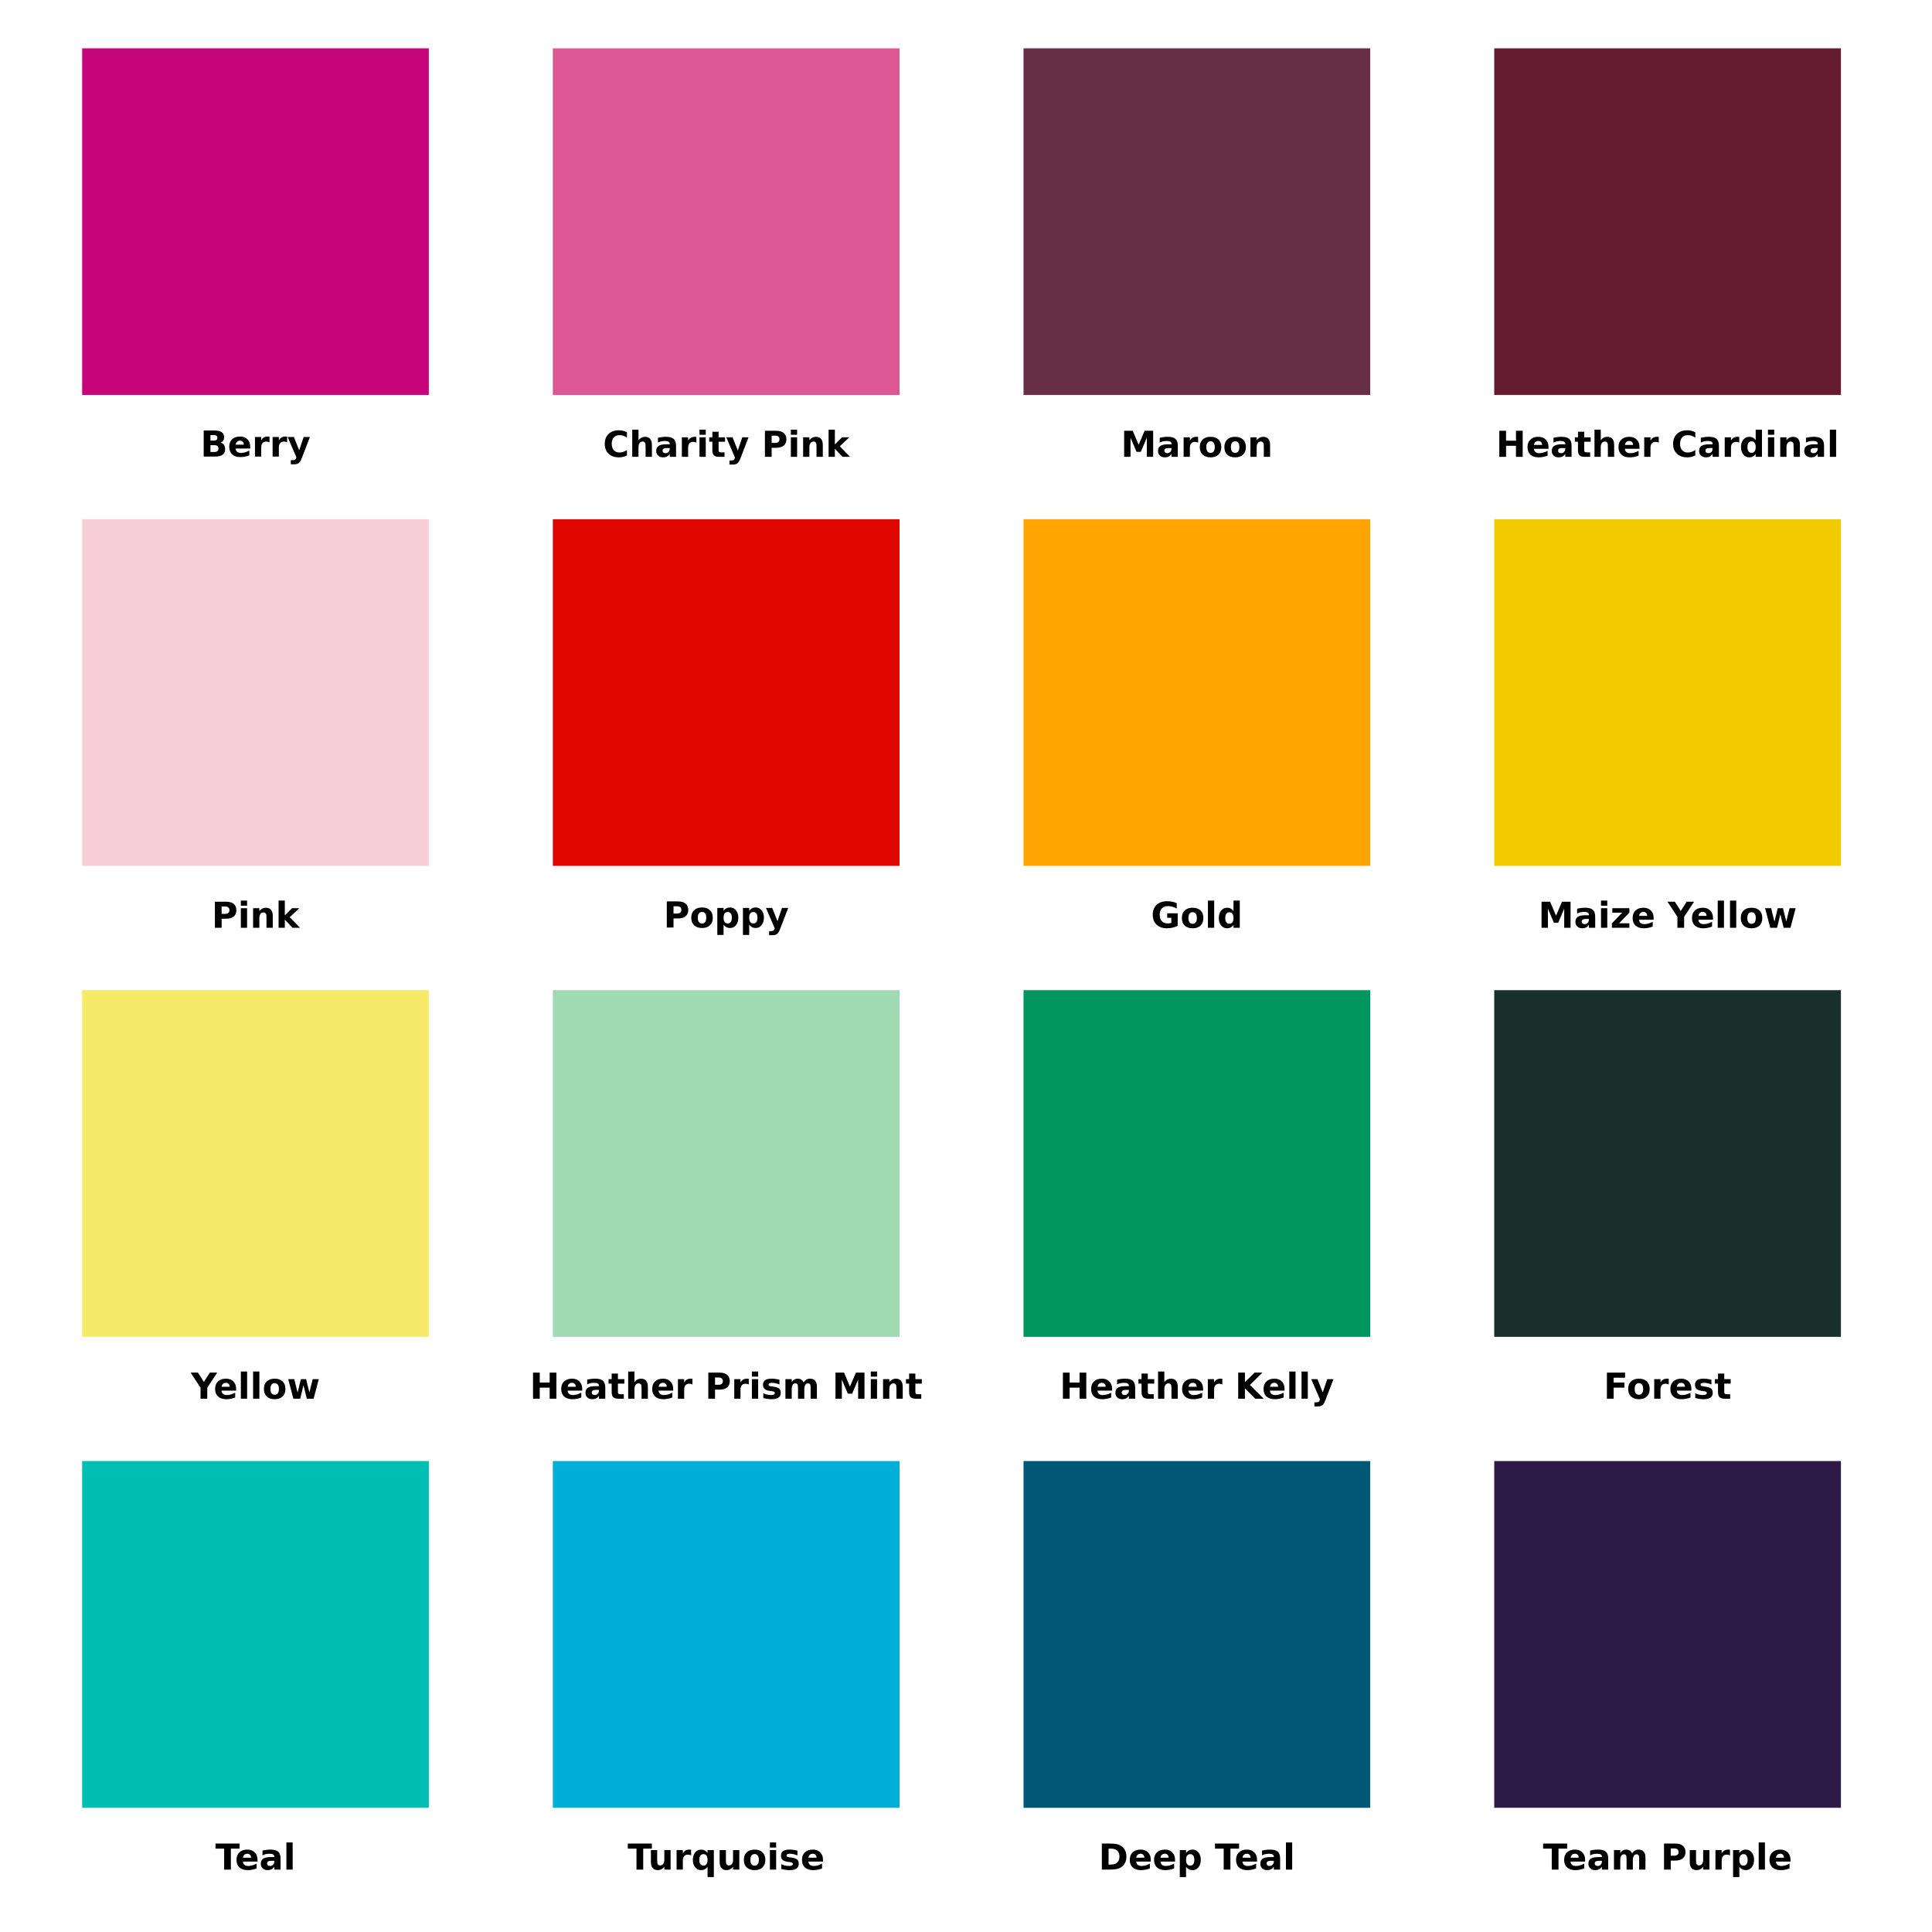
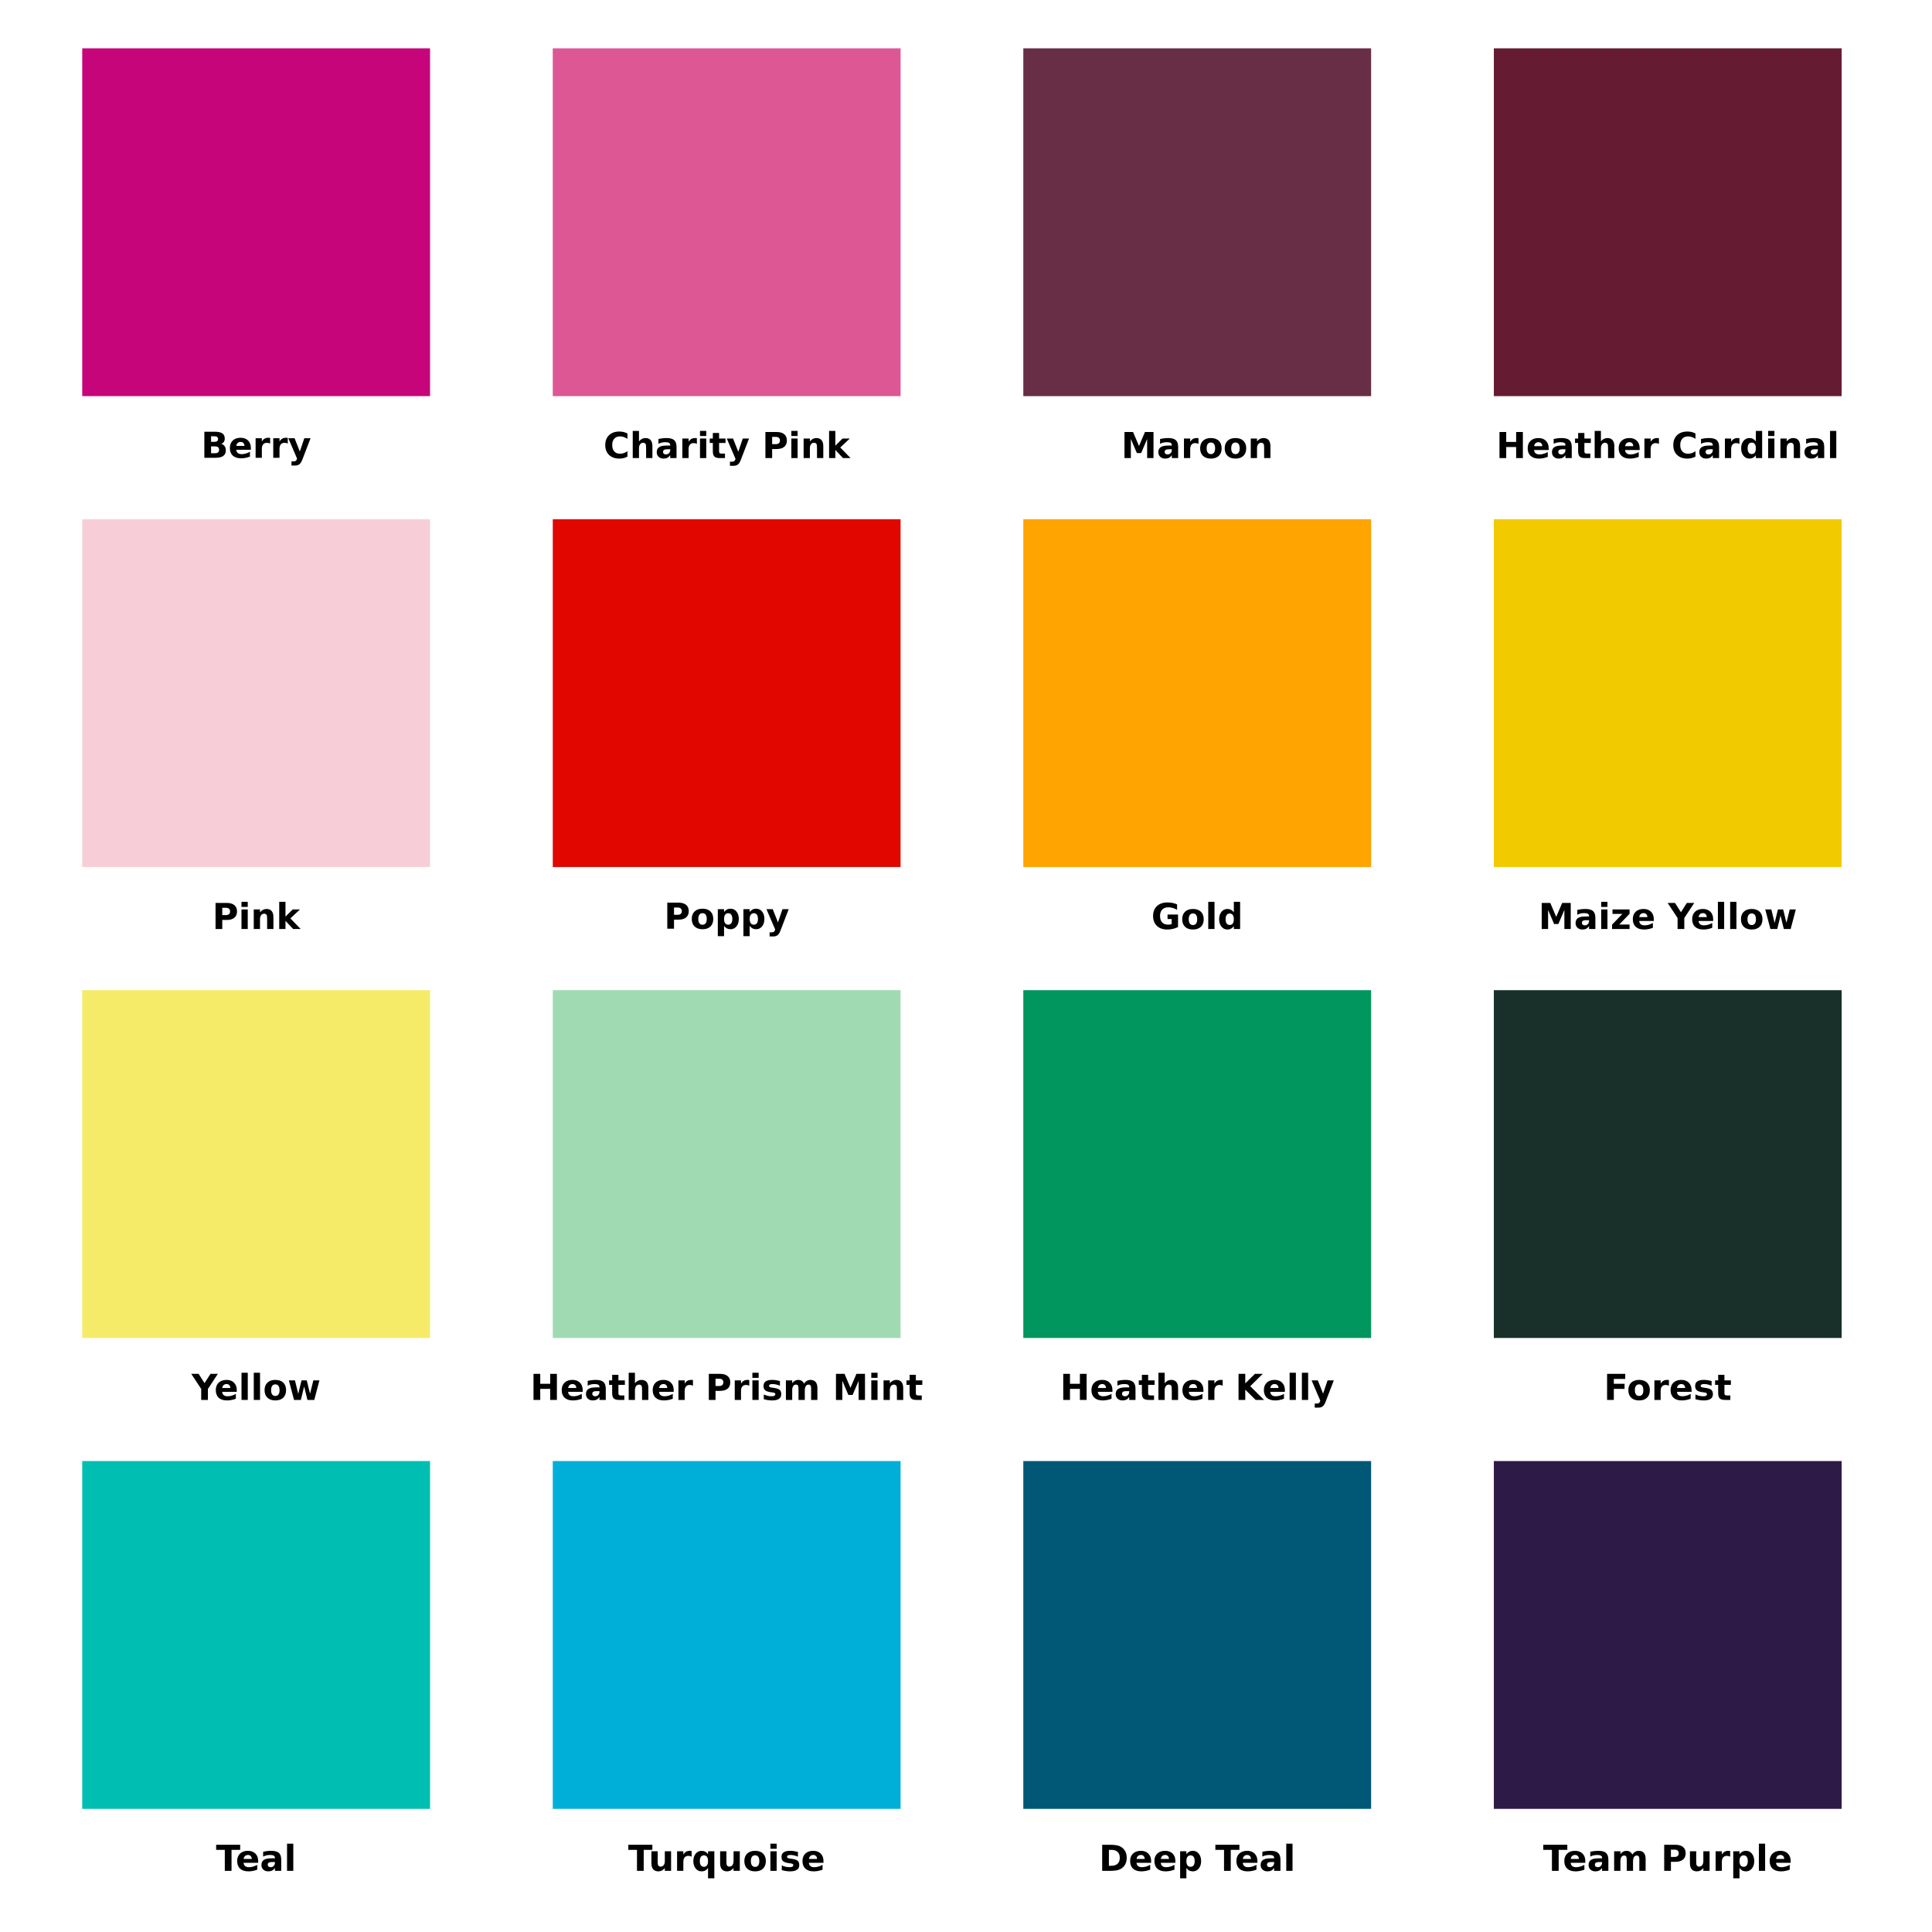
<svg xmlns="http://www.w3.org/2000/svg" xmlns:xlink="http://www.w3.org/1999/xlink" width="432pt" height="432pt" viewBox="0 0 432 432" version="1.1">
  <defs>
    <style type="text/css">*{stroke-linejoin: round; stroke-linecap: butt}</style>
  </defs>
  <g id="figure_1">
    <g id="patch_1">
      <path d="M 0 432  L 432 432  L 432 0  L 0 0  z " style="fill: #ffffff" />
    </g>
    <g id="axes_1">
      <g id="patch_2">
-         <path d="M 18.366 88.322  L 95.888 88.322  L 95.888 10.8  L 18.366 10.8  z " clip-path="url(#pe2de6de586)" style="fill: #c6057b" />
+         <path d="M 18.387 88.572  L 96.159 88.572  L 96.159 10.8  L 18.387 10.8  z " clip-path="url(#p366bef2f1a)" style="fill: #c6057b" />
      </g>
      <g id="text_1">
-         <g transform="translate(44.81239 102.0902) scale(0.08 -0.08)">
+         <g transform="translate(44.95864 102.3652) scale(0.08 -0.08)">
          <defs>
            <path id="DejaVuSans-Bold-42" d="M 2456 2859  Q 2741 2859 2887 2984  Q 3034 3109 3034 3353  Q 3034 3594 2887 3720  Q 2741 3847 2456 3847  L 1791 3847  L 1791 2859  L 2456 2859  z M 2497 819  Q 2859 819 3042 972  Q 3225 1125 3225 1434  Q 3225 1738 3044 1889  Q 2863 2041 2497 2041  L 1791 2041  L 1791 819  L 2497 819  z M 3616 2497  Q 4003 2384 4215 2081  Q 4428 1778 4428 1338  Q 4428 663 3972 331  Q 3516 0 2584 0  L 588 0  L 588 4666  L 2394 4666  Q 3366 4666 3802 4372  Q 4238 4078 4238 3431  Q 4238 3091 4078 2852  Q 3919 2613 3616 2497  z " transform="scale(0.015625)" />
            <path id="DejaVuSans-Bold-65" d="M 4031 1759  L 4031 1441  L 1416 1441  Q 1456 1047 1700 850  Q 1944 653 2381 653  Q 2734 653 3104 758  Q 3475 863 3866 1075  L 3866 213  Q 3469 63 3072 -14  Q 2675 -91 2278 -91  Q 1328 -91 801 392  Q 275 875 275 1747  Q 275 2603 792 3093  Q 1309 3584 2216 3584  Q 3041 3584 3536 3087  Q 4031 2591 4031 1759  z M 2881 2131  Q 2881 2450 2695 2645  Q 2509 2841 2209 2841  Q 1884 2841 1681 2658  Q 1478 2475 1428 2131  L 2881 2131  z " transform="scale(0.015625)" />
            <path id="DejaVuSans-Bold-72" d="M 3138 2547  Q 2991 2616 2845 2648  Q 2700 2681 2553 2681  Q 2122 2681 1889 2404  Q 1656 2128 1656 1613  L 1656 0  L 538 0  L 538 3500  L 1656 3500  L 1656 2925  Q 1872 3269 2151 3426  Q 2431 3584 2822 3584  Q 2878 3584 2943 3579  Q 3009 3575 3134 3559  L 3138 2547  z " transform="scale(0.015625)" />
            <path id="DejaVuSans-Bold-79" d="M 78 3500  L 1197 3500  L 2138 1125  L 2938 3500  L 4056 3500  L 2584 -331  Q 2363 -916 2067 -1148  Q 1772 -1381 1288 -1381  L 641 -1381  L 641 -647  L 991 -647  Q 1275 -647 1404 -556  Q 1534 -466 1606 -231  L 1638 -134  L 78 3500  z " transform="scale(0.015625)" />
          </defs>
          <use xlink:href="#DejaVuSans-Bold-42" />
          <use xlink:href="#DejaVuSans-Bold-65" transform="translate(76.2207 0)" />
          <use xlink:href="#DejaVuSans-Bold-72" transform="translate(144.043 0)" />
          <use xlink:href="#DejaVuSans-Bold-72" transform="translate(193.3594 0)" />
          <use xlink:href="#DejaVuSans-Bold-79" transform="translate(242.6758 0)" />
        </g>
      </g>
    </g>
    <g id="axes_2">
      <g id="patch_3">
-         <path d="M 123.615 88.322  L 201.137 88.322  L 201.137 10.8  L 123.615 10.8  z " clip-path="url(#p06c0037a91)" style="fill: #de5795" />
+         <path d="M 123.601 88.572  L 201.372 88.572  L 201.372 10.8  L 123.601 10.8  z " clip-path="url(#p4dbf8588ff)" style="fill: #de5795" />
      </g>
      <g id="text_2">
-         <g transform="translate(134.8271 102.1527) scale(0.08 -0.08)">
+         <g transform="translate(134.9377 102.4277) scale(0.08 -0.08)">
          <defs>
            <path id="DejaVuSans-Bold-43" d="M 4288 256  Q 3956 84 3597 -3  Q 3238 -91 2847 -91  Q 1681 -91 1000 561  Q 319 1213 319 2328  Q 319 3447 1000 4098  Q 1681 4750 2847 4750  Q 3238 4750 3597 4662  Q 3956 4575 4288 4403  L 4288 3438  Q 3953 3666 3628 3772  Q 3303 3878 2944 3878  Q 2300 3878 1931 3465  Q 1563 3053 1563 2328  Q 1563 1606 1931 1193  Q 2300 781 2944 781  Q 3303 781 3628 887  Q 3953 994 4288 1222  L 4288 256  z " transform="scale(0.015625)" />
            <path id="DejaVuSans-Bold-68" d="M 4056 2131  L 4056 0  L 2931 0  L 2931 347  L 2931 1625  Q 2931 2084 2911 2256  Q 2891 2428 2841 2509  Q 2775 2619 2662 2680  Q 2550 2741 2406 2741  Q 2056 2741 1856 2470  Q 1656 2200 1656 1722  L 1656 0  L 538 0  L 538 4863  L 1656 4863  L 1656 2988  Q 1909 3294 2193 3439  Q 2478 3584 2822 3584  Q 3428 3584 3742 3212  Q 4056 2841 4056 2131  z " transform="scale(0.015625)" />
            <path id="DejaVuSans-Bold-61" d="M 2106 1575  Q 1756 1575 1579 1456  Q 1403 1338 1403 1106  Q 1403 894 1545 773  Q 1688 653 1941 653  Q 2256 653 2472 879  Q 2688 1106 2688 1447  L 2688 1575  L 2106 1575  z M 3816 1997  L 3816 0  L 2688 0  L 2688 519  Q 2463 200 2181 54  Q 1900 -91 1497 -91  Q 953 -91 614 226  Q 275 544 275 1050  Q 275 1666 698 1953  Q 1122 2241 2028 2241  L 2688 2241  L 2688 2328  Q 2688 2594 2478 2717  Q 2269 2841 1825 2841  Q 1466 2841 1156 2769  Q 847 2697 581 2553  L 581 3406  Q 941 3494 1303 3539  Q 1666 3584 2028 3584  Q 2975 3584 3395 3211  Q 3816 2838 3816 1997  z " transform="scale(0.015625)" />
            <path id="DejaVuSans-Bold-69" d="M 538 3500  L 1656 3500  L 1656 0  L 538 0  L 538 3500  z M 538 4863  L 1656 4863  L 1656 3950  L 538 3950  L 538 4863  z " transform="scale(0.015625)" />
            <path id="DejaVuSans-Bold-74" d="M 1759 4494  L 1759 3500  L 2913 3500  L 2913 2700  L 1759 2700  L 1759 1216  Q 1759 972 1856 886  Q 1953 800 2241 800  L 2816 800  L 2816 0  L 1856 0  Q 1194 0 917 276  Q 641 553 641 1216  L 641 2700  L 84 2700  L 84 3500  L 641 3500  L 641 4494  L 1759 4494  z " transform="scale(0.015625)" />
            <path id="DejaVuSans-Bold-20" transform="scale(0.015625)" />
            <path id="DejaVuSans-Bold-50" d="M 588 4666  L 2584 4666  Q 3475 4666 3951 4270  Q 4428 3875 4428 3144  Q 4428 2409 3951 2014  Q 3475 1619 2584 1619  L 1791 1619  L 1791 0  L 588 0  L 588 4666  z M 1791 3794  L 1791 2491  L 2456 2491  Q 2806 2491 2997 2661  Q 3188 2831 3188 3144  Q 3188 3456 2997 3625  Q 2806 3794 2456 3794  L 1791 3794  z " transform="scale(0.015625)" />
            <path id="DejaVuSans-Bold-6e" d="M 4056 2131  L 4056 0  L 2931 0  L 2931 347  L 2931 1631  Q 2931 2084 2911 2256  Q 2891 2428 2841 2509  Q 2775 2619 2662 2680  Q 2550 2741 2406 2741  Q 2056 2741 1856 2470  Q 1656 2200 1656 1722  L 1656 0  L 538 0  L 538 3500  L 1656 3500  L 1656 2988  Q 1909 3294 2193 3439  Q 2478 3584 2822 3584  Q 3428 3584 3742 3212  Q 4056 2841 4056 2131  z " transform="scale(0.015625)" />
            <path id="DejaVuSans-Bold-6b" d="M 538 4863  L 1656 4863  L 1656 2216  L 2944 3500  L 4244 3500  L 2534 1894  L 4378 0  L 3022 0  L 1656 1459  L 1656 0  L 538 0  L 538 4863  z " transform="scale(0.015625)" />
          </defs>
          <use xlink:href="#DejaVuSans-Bold-43" />
          <use xlink:href="#DejaVuSans-Bold-68" transform="translate(73.38867 0)" />
          <use xlink:href="#DejaVuSans-Bold-61" transform="translate(144.5801 0)" />
          <use xlink:href="#DejaVuSans-Bold-72" transform="translate(212.0605 0)" />
          <use xlink:href="#DejaVuSans-Bold-69" transform="translate(261.377 0)" />
          <use xlink:href="#DejaVuSans-Bold-74" transform="translate(295.6543 0)" />
          <use xlink:href="#DejaVuSans-Bold-79" transform="translate(343.457 0)" />
          <use xlink:href="#DejaVuSans-Bold-20" transform="translate(408.6426 0)" />
          <use xlink:href="#DejaVuSans-Bold-50" transform="translate(443.457 0)" />
          <use xlink:href="#DejaVuSans-Bold-69" transform="translate(516.748 0)" />
          <use xlink:href="#DejaVuSans-Bold-6e" transform="translate(551.0254 0)" />
          <use xlink:href="#DejaVuSans-Bold-6b" transform="translate(622.2168 0)" />
        </g>
      </g>
    </g>
    <g id="axes_3">
      <g id="patch_4">
-         <path d="M 228.864 88.322  L 306.386 88.322  L 306.386 10.8  L 228.864 10.8  z " clip-path="url(#pf7a9fd110e)" style="fill: #672e45" />
+         <path d="M 228.814 88.572  L 306.586 88.572  L 306.586 10.8  L 228.814 10.8  z " clip-path="url(#p198c957f23)" style="fill: #672e45" />
      </g>
      <g id="text_3">
-         <g transform="translate(250.6286 102.1527) scale(0.08 -0.08)">
+         <g transform="translate(250.7036 102.4277) scale(0.08 -0.08)">
          <defs>
            <path id="DejaVuSans-Bold-4d" d="M 588 4666  L 2119 4666  L 3181 2169  L 4250 4666  L 5778 4666  L 5778 0  L 4641 0  L 4641 3413  L 3566 897  L 2803 897  L 1728 3413  L 1728 0  L 588 0  L 588 4666  z " transform="scale(0.015625)" />
            <path id="DejaVuSans-Bold-6f" d="M 2203 2784  Q 1831 2784 1636 2517  Q 1441 2250 1441 1747  Q 1441 1244 1636 976  Q 1831 709 2203 709  Q 2569 709 2762 976  Q 2956 1244 2956 1747  Q 2956 2250 2762 2517  Q 2569 2784 2203 2784  z M 2203 3584  Q 3106 3584 3614 3096  Q 4122 2609 4122 1747  Q 4122 884 3614 396  Q 3106 -91 2203 -91  Q 1297 -91 786 396  Q 275 884 275 1747  Q 275 2609 786 3096  Q 1297 3584 2203 3584  z " transform="scale(0.015625)" />
          </defs>
          <use xlink:href="#DejaVuSans-Bold-4d" />
          <use xlink:href="#DejaVuSans-Bold-61" transform="translate(99.51172 0)" />
          <use xlink:href="#DejaVuSans-Bold-72" transform="translate(166.9922 0)" />
          <use xlink:href="#DejaVuSans-Bold-6f" transform="translate(216.3086 0)" />
          <use xlink:href="#DejaVuSans-Bold-6f" transform="translate(285.0098 0)" />
          <use xlink:href="#DejaVuSans-Bold-6e" transform="translate(353.7109 0)" />
        </g>
      </g>
    </g>
    <g id="axes_4">
      <g id="patch_5">
-         <path d="M 334.113 88.322  L 411.635 88.322  L 411.635 10.8  L 334.113 10.8  z " clip-path="url(#p04d97c75dc)" style="fill: #651c32" />
+         <path d="M 334.027 88.572  L 411.799 88.572  L 411.799 10.8  L 334.027 10.8  z " clip-path="url(#pa5aff9ce07)" style="fill: #651c32" />
      </g>
      <g id="text_4">
-         <g transform="translate(334.5164 102.1527) scale(0.08 -0.08)">
+         <g transform="translate(334.5558 102.4277) scale(0.08 -0.08)">
          <defs>
            <path id="DejaVuSans-Bold-48" d="M 588 4666  L 1791 4666  L 1791 2888  L 3566 2888  L 3566 4666  L 4769 4666  L 4769 0  L 3566 0  L 3566 1978  L 1791 1978  L 1791 0  L 588 0  L 588 4666  z " transform="scale(0.015625)" />
            <path id="DejaVuSans-Bold-64" d="M 2919 2988  L 2919 4863  L 4044 4863  L 4044 0  L 2919 0  L 2919 506  Q 2688 197 2409 53  Q 2131 -91 1766 -91  Q 1119 -91 703 423  Q 288 938 288 1747  Q 288 2556 703 3070  Q 1119 3584 1766 3584  Q 2128 3584 2408 3439  Q 2688 3294 2919 2988  z M 2181 722  Q 2541 722 2730 984  Q 2919 1247 2919 1747  Q 2919 2247 2730 2509  Q 2541 2772 2181 2772  Q 1825 2772 1636 2509  Q 1447 2247 1447 1747  Q 1447 1247 1636 984  Q 1825 722 2181 722  z " transform="scale(0.015625)" />
            <path id="DejaVuSans-Bold-6c" d="M 538 4863  L 1656 4863  L 1656 0  L 538 0  L 538 4863  z " transform="scale(0.015625)" />
          </defs>
          <use xlink:href="#DejaVuSans-Bold-48" />
          <use xlink:href="#DejaVuSans-Bold-65" transform="translate(83.69141 0)" />
          <use xlink:href="#DejaVuSans-Bold-61" transform="translate(151.5137 0)" />
          <use xlink:href="#DejaVuSans-Bold-74" transform="translate(218.9941 0)" />
          <use xlink:href="#DejaVuSans-Bold-68" transform="translate(266.7969 0)" />
          <use xlink:href="#DejaVuSans-Bold-65" transform="translate(337.9883 0)" />
          <use xlink:href="#DejaVuSans-Bold-72" transform="translate(405.8105 0)" />
          <use xlink:href="#DejaVuSans-Bold-20" transform="translate(455.127 0)" />
          <use xlink:href="#DejaVuSans-Bold-43" transform="translate(489.9414 0)" />
          <use xlink:href="#DejaVuSans-Bold-61" transform="translate(563.3301 0)" />
          <use xlink:href="#DejaVuSans-Bold-72" transform="translate(630.8105 0)" />
          <use xlink:href="#DejaVuSans-Bold-64" transform="translate(680.127 0)" />
          <use xlink:href="#DejaVuSans-Bold-69" transform="translate(751.709 0)" />
          <use xlink:href="#DejaVuSans-Bold-6e" transform="translate(785.9863 0)" />
          <use xlink:href="#DejaVuSans-Bold-61" transform="translate(857.1777 0)" />
          <use xlink:href="#DejaVuSans-Bold-6c" transform="translate(924.6582 0)" />
        </g>
      </g>
    </g>
    <g id="axes_5">
      <g id="patch_6">
-         <path d="M 18.366 193.622  L 95.888 193.622  L 95.888 116.1  L 18.366 116.1  z " clip-path="url(#p76ad48292f)" style="fill: #f7ced7" />
+         <path d="M 18.387 193.872  L 96.159 193.872  L 96.159 116.1  L 18.387 116.1  z " clip-path="url(#p904ed56f94)" style="fill: #f7ced7" />
      </g>
      <g id="text_5">
-         <g transform="translate(47.31614 207.4527) scale(0.08 -0.08)">
+         <g transform="translate(47.46239 207.7277) scale(0.08 -0.08)">
          <use xlink:href="#DejaVuSans-Bold-50" />
          <use xlink:href="#DejaVuSans-Bold-69" transform="translate(73.29102 0)" />
          <use xlink:href="#DejaVuSans-Bold-6e" transform="translate(107.5684 0)" />
          <use xlink:href="#DejaVuSans-Bold-6b" transform="translate(178.7598 0)" />
        </g>
      </g>
    </g>
    <g id="axes_6">
      <g id="patch_7">
-         <path d="M 123.615 193.622  L 201.137 193.622  L 201.137 116.1  L 123.615 116.1  z " clip-path="url(#p574805f146)" style="fill: #e10600" />
+         <path d="M 123.601 193.872  L 201.372 193.872  L 201.372 116.1  L 123.601 116.1  z " clip-path="url(#pc9c3a6e8e2)" style="fill: #e10600" />
      </g>
      <g id="text_6">
-         <g transform="translate(148.3621 207.3902) scale(0.08 -0.08)">
+         <g transform="translate(148.4727 207.6652) scale(0.08 -0.08)">
          <defs>
            <path id="DejaVuSans-Bold-70" d="M 1656 506  L 1656 -1331  L 538 -1331  L 538 3500  L 1656 3500  L 1656 2988  Q 1888 3294 2169 3439  Q 2450 3584 2816 3584  Q 3463 3584 3878 3070  Q 4294 2556 4294 1747  Q 4294 938 3878 423  Q 3463 -91 2816 -91  Q 2450 -91 2169 54  Q 1888 200 1656 506  z M 2400 2772  Q 2041 2772 1848 2508  Q 1656 2244 1656 1747  Q 1656 1250 1848 986  Q 2041 722 2400 722  Q 2759 722 2948 984  Q 3138 1247 3138 1747  Q 3138 2247 2948 2509  Q 2759 2772 2400 2772  z " transform="scale(0.015625)" />
          </defs>
          <use xlink:href="#DejaVuSans-Bold-50" />
          <use xlink:href="#DejaVuSans-Bold-6f" transform="translate(73.29102 0)" />
          <use xlink:href="#DejaVuSans-Bold-70" transform="translate(141.9922 0)" />
          <use xlink:href="#DejaVuSans-Bold-70" transform="translate(213.5742 0)" />
          <use xlink:href="#DejaVuSans-Bold-79" transform="translate(285.1562 0)" />
        </g>
      </g>
    </g>
    <g id="axes_7">
      <g id="patch_8">
-         <path d="M 228.864 193.622  L 306.386 193.622  L 306.386 116.1  L 228.864 116.1  z " clip-path="url(#p1ed55bebcd)" style="fill: #ffa400" />
+         <path d="M 228.814 193.872  L 306.586 193.872  L 306.586 116.1  L 228.814 116.1  z " clip-path="url(#p21c653d9b1)" style="fill: #ffa400" />
      </g>
      <g id="text_7">
-         <g transform="translate(257.3592 207.4527) scale(0.08 -0.08)">
+         <g transform="translate(257.4342 207.7277) scale(0.08 -0.08)">
          <defs>
            <path id="DejaVuSans-Bold-47" d="M 4781 347  Q 4331 128 3847 18  Q 3363 -91 2847 -91  Q 1681 -91 1000 561  Q 319 1213 319 2328  Q 319 3456 1012 4103  Q 1706 4750 2913 4750  Q 3378 4750 3804 4662  Q 4231 4575 4609 4403  L 4609 3438  Q 4219 3659 3833 3768  Q 3447 3878 3059 3878  Q 2341 3878 1952 3476  Q 1563 3075 1563 2328  Q 1563 1588 1938 1184  Q 2313 781 3003 781  Q 3191 781 3352 804  Q 3513 828 3641 878  L 3641 1784  L 2906 1784  L 2906 2591  L 4781 2591  L 4781 347  z " transform="scale(0.015625)" />
          </defs>
          <use xlink:href="#DejaVuSans-Bold-47" />
          <use xlink:href="#DejaVuSans-Bold-6f" transform="translate(82.08008 0)" />
          <use xlink:href="#DejaVuSans-Bold-6c" transform="translate(150.7812 0)" />
          <use xlink:href="#DejaVuSans-Bold-64" transform="translate(185.0586 0)" />
        </g>
      </g>
    </g>
    <g id="axes_8">
      <g id="patch_9">
-         <path d="M 334.113 193.622  L 411.635 193.622  L 411.635 116.1  L 334.113 116.1  z " clip-path="url(#p51d501c3ab)" style="fill: #f2ca00" />
+         <path d="M 334.027 193.872  L 411.799 193.872  L 411.799 116.1  L 334.027 116.1  z " clip-path="url(#p7756faa41a)" style="fill: #f2ca00" />
      </g>
      <g id="text_8">
-         <g transform="translate(343.9583 207.4527) scale(0.08 -0.08)">
+         <g transform="translate(343.9977 207.7277) scale(0.08 -0.08)">
          <defs>
            <path id="DejaVuSans-Bold-7a" d="M 366 3500  L 3419 3500  L 3419 2719  L 1575 800  L 3419 800  L 3419 0  L 288 0  L 288 781  L 2131 2700  L 366 2700  L 366 3500  z " transform="scale(0.015625)" />
            <path id="DejaVuSans-Bold-59" d="M -63 4666  L 1253 4666  L 2316 3003  L 3378 4666  L 4697 4666  L 2919 1966  L 2919 0  L 1716 0  L 1716 1966  L -63 4666  z " transform="scale(0.015625)" />
            <path id="DejaVuSans-Bold-77" d="M 225 3500  L 1313 3500  L 1900 1088  L 2491 3500  L 3425 3500  L 4013 1113  L 4603 3500  L 5691 3500  L 4769 0  L 3547 0  L 2956 2406  L 2369 0  L 1147 0  L 225 3500  z " transform="scale(0.015625)" />
          </defs>
          <use xlink:href="#DejaVuSans-Bold-4d" />
          <use xlink:href="#DejaVuSans-Bold-61" transform="translate(99.51172 0)" />
          <use xlink:href="#DejaVuSans-Bold-69" transform="translate(166.9922 0)" />
          <use xlink:href="#DejaVuSans-Bold-7a" transform="translate(201.2695 0)" />
          <use xlink:href="#DejaVuSans-Bold-65" transform="translate(259.4727 0)" />
          <use xlink:href="#DejaVuSans-Bold-20" transform="translate(327.2949 0)" />
          <use xlink:href="#DejaVuSans-Bold-59" transform="translate(362.1094 0)" />
          <use xlink:href="#DejaVuSans-Bold-65" transform="translate(425.3965 0)" />
          <use xlink:href="#DejaVuSans-Bold-6c" transform="translate(493.2188 0)" />
          <use xlink:href="#DejaVuSans-Bold-6c" transform="translate(527.4961 0)" />
          <use xlink:href="#DejaVuSans-Bold-6f" transform="translate(561.7734 0)" />
          <use xlink:href="#DejaVuSans-Bold-77" transform="translate(630.4746 0)" />
        </g>
      </g>
    </g>
    <g id="axes_9">
      <g id="patch_10">
-         <path d="M 18.366 298.922  L 95.888 298.922  L 95.888 221.4  L 18.366 221.4  z " clip-path="url(#p37e3b85374)" style="fill: #f6eb69" />
+         <path d="M 18.387 299.172  L 96.159 299.172  L 96.159 221.4  L 18.387 221.4  z " clip-path="url(#p05d91d0637)" style="fill: #f6eb69" />
      </g>
      <g id="text_9">
-         <g transform="translate(42.69614 312.7527) scale(0.08 -0.08)">
+         <g transform="translate(42.84239 313.0277) scale(0.08 -0.08)">
          <use xlink:href="#DejaVuSans-Bold-59" />
          <use xlink:href="#DejaVuSans-Bold-65" transform="translate(63.28711 0)" />
          <use xlink:href="#DejaVuSans-Bold-6c" transform="translate(131.1094 0)" />
          <use xlink:href="#DejaVuSans-Bold-6c" transform="translate(165.3867 0)" />
          <use xlink:href="#DejaVuSans-Bold-6f" transform="translate(199.6641 0)" />
          <use xlink:href="#DejaVuSans-Bold-77" transform="translate(268.3652 0)" />
        </g>
      </g>
    </g>
    <g id="axes_10">
      <g id="patch_11">
-         <path d="M 123.615 298.922  L 201.137 298.922  L 201.137 221.4  L 123.615 221.4  z " clip-path="url(#p8350013f19)" style="fill: #a0dab3" />
+         <path d="M 123.601 299.172  L 201.372 299.172  L 201.372 221.4  L 123.601 221.4  z " clip-path="url(#pecb0033b42)" style="fill: #a0dab3" />
      </g>
      <g id="text_10">
-         <g transform="translate(118.4502 312.7527) scale(0.08 -0.08)">
+         <g transform="translate(118.5608 313.0277) scale(0.08 -0.08)">
          <defs>
            <path id="DejaVuSans-Bold-73" d="M 3272 3391  L 3272 2541  Q 2913 2691 2578 2766  Q 2244 2841 1947 2841  Q 1628 2841 1473 2761  Q 1319 2681 1319 2516  Q 1319 2381 1436 2309  Q 1553 2238 1856 2203  L 2053 2175  Q 2913 2066 3209 1816  Q 3506 1566 3506 1031  Q 3506 472 3093 190  Q 2681 -91 1863 -91  Q 1516 -91 1145 -36  Q 775 19 384 128  L 384 978  Q 719 816 1070 734  Q 1422 653 1784 653  Q 2113 653 2278 743  Q 2444 834 2444 1013  Q 2444 1163 2330 1236  Q 2216 1309 1875 1350  L 1678 1375  Q 931 1469 631 1722  Q 331 1975 331 2491  Q 331 3047 712 3315  Q 1094 3584 1881 3584  Q 2191 3584 2531 3537  Q 2872 3491 3272 3391  z " transform="scale(0.015625)" />
            <path id="DejaVuSans-Bold-6d" d="M 3781 2919  Q 3994 3244 4286 3414  Q 4578 3584 4928 3584  Q 5531 3584 5847 3212  Q 6163 2841 6163 2131  L 6163 0  L 5038 0  L 5038 1825  Q 5041 1866 5042 1909  Q 5044 1953 5044 2034  Q 5044 2406 4934 2573  Q 4825 2741 4581 2741  Q 4263 2741 4089 2478  Q 3916 2216 3909 1719  L 3909 0  L 2784 0  L 2784 1825  Q 2784 2406 2684 2573  Q 2584 2741 2328 2741  Q 2006 2741 1831 2477  Q 1656 2213 1656 1722  L 1656 0  L 531 0  L 531 3500  L 1656 3500  L 1656 2988  Q 1863 3284 2130 3434  Q 2397 3584 2719 3584  Q 3081 3584 3359 3409  Q 3638 3234 3781 2919  z " transform="scale(0.015625)" />
          </defs>
          <use xlink:href="#DejaVuSans-Bold-48" />
          <use xlink:href="#DejaVuSans-Bold-65" transform="translate(83.69141 0)" />
          <use xlink:href="#DejaVuSans-Bold-61" transform="translate(151.5137 0)" />
          <use xlink:href="#DejaVuSans-Bold-74" transform="translate(218.9941 0)" />
          <use xlink:href="#DejaVuSans-Bold-68" transform="translate(266.7969 0)" />
          <use xlink:href="#DejaVuSans-Bold-65" transform="translate(337.9883 0)" />
          <use xlink:href="#DejaVuSans-Bold-72" transform="translate(405.8105 0)" />
          <use xlink:href="#DejaVuSans-Bold-20" transform="translate(455.127 0)" />
          <use xlink:href="#DejaVuSans-Bold-50" transform="translate(489.9414 0)" />
          <use xlink:href="#DejaVuSans-Bold-72" transform="translate(563.2324 0)" />
          <use xlink:href="#DejaVuSans-Bold-69" transform="translate(612.5488 0)" />
          <use xlink:href="#DejaVuSans-Bold-73" transform="translate(646.8262 0)" />
          <use xlink:href="#DejaVuSans-Bold-6d" transform="translate(706.3477 0)" />
          <use xlink:href="#DejaVuSans-Bold-20" transform="translate(810.5469 0)" />
          <use xlink:href="#DejaVuSans-Bold-4d" transform="translate(845.3613 0)" />
          <use xlink:href="#DejaVuSans-Bold-69" transform="translate(944.873 0)" />
          <use xlink:href="#DejaVuSans-Bold-6e" transform="translate(979.1504 0)" />
          <use xlink:href="#DejaVuSans-Bold-74" transform="translate(1050.342 0)" />
        </g>
      </g>
    </g>
    <g id="axes_11">
      <g id="patch_12">
-         <path d="M 228.864 298.922  L 306.386 298.922  L 306.386 221.4  L 228.864 221.4  z " clip-path="url(#p07f8b42684)" style="fill: #00965e" />
+         <path d="M 228.814 299.172  L 306.586 299.172  L 306.586 221.4  L 228.814 221.4  z " clip-path="url(#p309e51f2bf)" style="fill: #00965e" />
      </g>
      <g id="text_11">
-         <g transform="translate(236.9349 312.7527) scale(0.08 -0.08)">
+         <g transform="translate(237.0099 313.0277) scale(0.08 -0.08)">
          <defs>
            <path id="DejaVuSans-Bold-4b" d="M 588 4666  L 1791 4666  L 1791 2963  L 3525 4666  L 4922 4666  L 2675 2456  L 5153 0  L 3647 0  L 1791 1838  L 1791 0  L 588 0  L 588 4666  z " transform="scale(0.015625)" />
          </defs>
          <use xlink:href="#DejaVuSans-Bold-48" />
          <use xlink:href="#DejaVuSans-Bold-65" transform="translate(83.69141 0)" />
          <use xlink:href="#DejaVuSans-Bold-61" transform="translate(151.5137 0)" />
          <use xlink:href="#DejaVuSans-Bold-74" transform="translate(218.9941 0)" />
          <use xlink:href="#DejaVuSans-Bold-68" transform="translate(266.7969 0)" />
          <use xlink:href="#DejaVuSans-Bold-65" transform="translate(337.9883 0)" />
          <use xlink:href="#DejaVuSans-Bold-72" transform="translate(405.8105 0)" />
          <use xlink:href="#DejaVuSans-Bold-20" transform="translate(455.127 0)" />
          <use xlink:href="#DejaVuSans-Bold-4b" transform="translate(489.9414 0)" />
          <use xlink:href="#DejaVuSans-Bold-65" transform="translate(565.6816 0)" />
          <use xlink:href="#DejaVuSans-Bold-6c" transform="translate(633.5039 0)" />
          <use xlink:href="#DejaVuSans-Bold-6c" transform="translate(667.7812 0)" />
          <use xlink:href="#DejaVuSans-Bold-79" transform="translate(702.0586 0)" />
        </g>
      </g>
    </g>
    <g id="axes_12">
      <g id="patch_13">
-         <path d="M 334.113 298.922  L 411.635 298.922  L 411.635 221.4  L 334.113 221.4  z " clip-path="url(#pcf1f10f8e2)" style="fill: #183029" />
+         <path d="M 334.027 299.172  L 411.799 299.172  L 411.799 221.4  L 334.027 221.4  z " clip-path="url(#p7105a3d968)" style="fill: #183029" />
      </g>
      <g id="text_12">
-         <g transform="translate(358.5752 312.7527) scale(0.08 -0.08)">
+         <g transform="translate(358.6145 313.0277) scale(0.08 -0.08)">
          <defs>
            <path id="DejaVuSans-Bold-46" d="M 588 4666  L 3834 4666  L 3834 3756  L 1791 3756  L 1791 2888  L 3713 2888  L 3713 1978  L 1791 1978  L 1791 0  L 588 0  L 588 4666  z " transform="scale(0.015625)" />
          </defs>
          <use xlink:href="#DejaVuSans-Bold-46" />
          <use xlink:href="#DejaVuSans-Bold-6f" transform="translate(64.31055 0)" />
          <use xlink:href="#DejaVuSans-Bold-72" transform="translate(133.0117 0)" />
          <use xlink:href="#DejaVuSans-Bold-65" transform="translate(182.3281 0)" />
          <use xlink:href="#DejaVuSans-Bold-73" transform="translate(250.1504 0)" />
          <use xlink:href="#DejaVuSans-Bold-74" transform="translate(309.6719 0)" />
        </g>
      </g>
    </g>
    <g id="axes_13">
      <g id="patch_14">
-         <path d="M 18.366 404.222  L 95.888 404.222  L 95.888 326.7  L 18.366 326.7  z " clip-path="url(#p2379a29459)" style="fill: #00bfb2" />
+         <path d="M 18.387 404.472  L 96.159 404.472  L 96.159 326.7  L 18.387 326.7  z " clip-path="url(#p5f0bd02cd1)" style="fill: #00bfb2" />
      </g>
      <g id="text_13">
-         <g transform="translate(48.14427 418.0527) scale(0.08 -0.08)">
+         <g transform="translate(48.29052 418.3277) scale(0.08 -0.08)">
          <defs>
            <path id="DejaVuSans-Bold-54" d="M 31 4666  L 4331 4666  L 4331 3756  L 2784 3756  L 2784 0  L 1581 0  L 1581 3756  L 31 3756  L 31 4666  z " transform="scale(0.015625)" />
          </defs>
          <use xlink:href="#DejaVuSans-Bold-54" />
          <use xlink:href="#DejaVuSans-Bold-65" transform="translate(54.96289 0)" />
          <use xlink:href="#DejaVuSans-Bold-61" transform="translate(122.7852 0)" />
          <use xlink:href="#DejaVuSans-Bold-6c" transform="translate(190.2656 0)" />
        </g>
      </g>
    </g>
    <g id="axes_14">
      <g id="patch_15">
-         <path d="M 123.615 404.222  L 201.137 404.222  L 201.137 326.7  L 123.615 326.7  z " clip-path="url(#pc1b6ffdf2e)" style="fill: #00afd7" />
+         <path d="M 123.601 404.472  L 201.372 404.472  L 201.372 326.7  L 123.601 326.7  z " clip-path="url(#pff475f21f9)" style="fill: #00afd7" />
      </g>
      <g id="text_14">
-         <g transform="translate(140.3433 418.0527) scale(0.08 -0.08)">
+         <g transform="translate(140.4539 418.3277) scale(0.08 -0.08)">
          <defs>
            <path id="DejaVuSans-Bold-75" d="M 500 1363  L 500 3500  L 1625 3500  L 1625 3150  Q 1625 2866 1622 2436  Q 1619 2006 1619 1863  Q 1619 1441 1641 1255  Q 1663 1069 1716 984  Q 1784 875 1895 815  Q 2006 756 2150 756  Q 2500 756 2700 1025  Q 2900 1294 2900 1772  L 2900 3500  L 4019 3500  L 4019 0  L 2900 0  L 2900 506  Q 2647 200 2364 54  Q 2081 -91 1741 -91  Q 1134 -91 817 281  Q 500 653 500 1363  z " transform="scale(0.015625)" />
            <path id="DejaVuSans-Bold-71" d="M 2181 2772  Q 1825 2772 1636 2509  Q 1447 2247 1447 1747  Q 1447 1247 1636 984  Q 1825 722 2181 722  Q 2541 722 2730 984  Q 2919 1247 2919 1747  Q 2919 2247 2730 2509  Q 2541 2772 2181 2772  z M 2919 506  Q 2688 197 2409 53  Q 2131 -91 1766 -91  Q 1119 -91 703 423  Q 288 938 288 1747  Q 288 2556 703 3067  Q 1119 3578 1766 3578  Q 2131 3578 2409 3434  Q 2688 3291 2919 2981  L 2919 3500  L 4044 3500  L 4044 -1331  L 2919 -1331  L 2919 506  z " transform="scale(0.015625)" />
          </defs>
          <use xlink:href="#DejaVuSans-Bold-54" />
          <use xlink:href="#DejaVuSans-Bold-75" transform="translate(57.21289 0)" />
          <use xlink:href="#DejaVuSans-Bold-72" transform="translate(128.4043 0)" />
          <use xlink:href="#DejaVuSans-Bold-71" transform="translate(177.7207 0)" />
          <use xlink:href="#DejaVuSans-Bold-75" transform="translate(249.3027 0)" />
          <use xlink:href="#DejaVuSans-Bold-6f" transform="translate(320.4941 0)" />
          <use xlink:href="#DejaVuSans-Bold-69" transform="translate(389.1953 0)" />
          <use xlink:href="#DejaVuSans-Bold-73" transform="translate(423.4727 0)" />
          <use xlink:href="#DejaVuSans-Bold-65" transform="translate(482.9941 0)" />
        </g>
      </g>
    </g>
    <g id="axes_15">
      <g id="patch_16">
-         <path d="M 228.864 404.222  L 306.386 404.222  L 306.386 326.7  L 228.864 326.7  z " clip-path="url(#p2e3ee7bb3a)" style="fill: #005876" />
+         <path d="M 228.814 404.472  L 306.586 404.472  L 306.586 326.7  L 228.814 326.7  z " clip-path="url(#p59e0891f61)" style="fill: #005876" />
      </g>
      <g id="text_15">
-         <g transform="translate(245.6399 418.0527) scale(0.08 -0.08)">
+         <g transform="translate(245.7149 418.3277) scale(0.08 -0.08)">
          <defs>
            <path id="DejaVuSans-Bold-44" d="M 1791 3756  L 1791 909  L 2222 909  Q 2959 909 3348 1275  Q 3738 1641 3738 2338  Q 3738 3031 3350 3393  Q 2963 3756 2222 3756  L 1791 3756  z M 588 4666  L 1856 4666  Q 2919 4666 3439 4514  Q 3959 4363 4331 4000  Q 4659 3684 4818 3271  Q 4978 2859 4978 2338  Q 4978 1809 4818 1395  Q 4659 981 4331 666  Q 3956 303 3431 151  Q 2906 0 1856 0  L 588 0  L 588 4666  z " transform="scale(0.015625)" />
          </defs>
          <use xlink:href="#DejaVuSans-Bold-44" />
          <use xlink:href="#DejaVuSans-Bold-65" transform="translate(83.00781 0)" />
          <use xlink:href="#DejaVuSans-Bold-65" transform="translate(150.8301 0)" />
          <use xlink:href="#DejaVuSans-Bold-70" transform="translate(218.6523 0)" />
          <use xlink:href="#DejaVuSans-Bold-20" transform="translate(290.2344 0)" />
          <use xlink:href="#DejaVuSans-Bold-54" transform="translate(325.0488 0)" />
          <use xlink:href="#DejaVuSans-Bold-65" transform="translate(380.0117 0)" />
          <use xlink:href="#DejaVuSans-Bold-61" transform="translate(447.834 0)" />
          <use xlink:href="#DejaVuSans-Bold-6c" transform="translate(515.3145 0)" />
        </g>
      </g>
    </g>
    <g id="axes_16">
      <g id="patch_17">
-         <path d="M 334.113 404.222  L 411.635 404.222  L 411.635 326.7  L 334.113 326.7  z " clip-path="url(#p57c6f3e7a3)" style="fill: #2e1a47" />
+         <path d="M 334.027 404.472  L 411.799 404.472  L 411.799 326.7  L 334.027 326.7  z " clip-path="url(#pfc6f179e4c)" style="fill: #2e1a47" />
      </g>
      <g id="text_16">
-         <g transform="translate(345.0027 418.0527) scale(0.08 -0.08)">
+         <g transform="translate(345.042 418.3277) scale(0.08 -0.08)">
          <use xlink:href="#DejaVuSans-Bold-54" />
          <use xlink:href="#DejaVuSans-Bold-65" transform="translate(54.96289 0)" />
          <use xlink:href="#DejaVuSans-Bold-61" transform="translate(122.7852 0)" />
          <use xlink:href="#DejaVuSans-Bold-6d" transform="translate(190.2656 0)" />
          <use xlink:href="#DejaVuSans-Bold-20" transform="translate(294.4648 0)" />
          <use xlink:href="#DejaVuSans-Bold-50" transform="translate(329.2793 0)" />
          <use xlink:href="#DejaVuSans-Bold-75" transform="translate(402.5703 0)" />
          <use xlink:href="#DejaVuSans-Bold-72" transform="translate(473.7617 0)" />
          <use xlink:href="#DejaVuSans-Bold-70" transform="translate(523.0781 0)" />
          <use xlink:href="#DejaVuSans-Bold-6c" transform="translate(594.6602 0)" />
          <use xlink:href="#DejaVuSans-Bold-65" transform="translate(628.9375 0)" />
        </g>
      </g>
    </g>
  </g>
  <defs>
-     <clipPath id="pe2de6de586">
-       <rect x="18.366" y="10.8" width="77.522" height="93.026" />
-     </clipPath>
-     <clipPath id="p06c0037a91">
-       <rect x="123.615" y="10.8" width="77.522" height="93.026" />
-     </clipPath>
-     <clipPath id="pf7a9fd110e">
-       <rect x="228.864" y="10.8" width="77.522" height="93.026" />
-     </clipPath>
-     <clipPath id="p04d97c75dc">
-       <rect x="334.113" y="10.8" width="77.522" height="93.026" />
-     </clipPath>
-     <clipPath id="p76ad48292f">
-       <rect x="18.366" y="116.1" width="77.522" height="93.026" />
-     </clipPath>
-     <clipPath id="p574805f146">
-       <rect x="123.615" y="116.1" width="77.522" height="93.026" />
-     </clipPath>
-     <clipPath id="p1ed55bebcd">
-       <rect x="228.864" y="116.1" width="77.522" height="93.026" />
-     </clipPath>
-     <clipPath id="p51d501c3ab">
-       <rect x="334.113" y="116.1" width="77.522" height="93.026" />
-     </clipPath>
-     <clipPath id="p37e3b85374">
-       <rect x="18.366" y="221.4" width="77.522" height="93.026" />
-     </clipPath>
-     <clipPath id="p8350013f19">
-       <rect x="123.615" y="221.4" width="77.522" height="93.026" />
-     </clipPath>
-     <clipPath id="p07f8b42684">
-       <rect x="228.864" y="221.4" width="77.522" height="93.026" />
-     </clipPath>
-     <clipPath id="pcf1f10f8e2">
-       <rect x="334.113" y="221.4" width="77.522" height="93.026" />
-     </clipPath>
-     <clipPath id="p2379a29459">
-       <rect x="18.366" y="326.7" width="77.522" height="93.026" />
-     </clipPath>
-     <clipPath id="pc1b6ffdf2e">
-       <rect x="123.615" y="326.7" width="77.522" height="93.026" />
-     </clipPath>
-     <clipPath id="p2e3ee7bb3a">
-       <rect x="228.864" y="326.7" width="77.522" height="93.026" />
-     </clipPath>
-     <clipPath id="p57c6f3e7a3">
-       <rect x="334.113" y="326.7" width="77.522" height="93.026" />
+     <clipPath id="p366bef2f1a">
+       <rect x="18.387" y="10.8" width="77.772" height="93.326" />
+     </clipPath>
+     <clipPath id="p4dbf8588ff">
+       <rect x="123.601" y="10.8" width="77.772" height="93.326" />
+     </clipPath>
+     <clipPath id="p198c957f23">
+       <rect x="228.814" y="10.8" width="77.772" height="93.326" />
+     </clipPath>
+     <clipPath id="pa5aff9ce07">
+       <rect x="334.027" y="10.8" width="77.772" height="93.326" />
+     </clipPath>
+     <clipPath id="p904ed56f94">
+       <rect x="18.387" y="116.1" width="77.772" height="93.326" />
+     </clipPath>
+     <clipPath id="pc9c3a6e8e2">
+       <rect x="123.601" y="116.1" width="77.772" height="93.326" />
+     </clipPath>
+     <clipPath id="p21c653d9b1">
+       <rect x="228.814" y="116.1" width="77.772" height="93.326" />
+     </clipPath>
+     <clipPath id="p7756faa41a">
+       <rect x="334.027" y="116.1" width="77.772" height="93.326" />
+     </clipPath>
+     <clipPath id="p05d91d0637">
+       <rect x="18.387" y="221.4" width="77.772" height="93.326" />
+     </clipPath>
+     <clipPath id="pecb0033b42">
+       <rect x="123.601" y="221.4" width="77.772" height="93.326" />
+     </clipPath>
+     <clipPath id="p309e51f2bf">
+       <rect x="228.814" y="221.4" width="77.772" height="93.326" />
+     </clipPath>
+     <clipPath id="p7105a3d968">
+       <rect x="334.027" y="221.4" width="77.772" height="93.326" />
+     </clipPath>
+     <clipPath id="p5f0bd02cd1">
+       <rect x="18.387" y="326.7" width="77.772" height="93.326" />
+     </clipPath>
+     <clipPath id="pff475f21f9">
+       <rect x="123.601" y="326.7" width="77.772" height="93.326" />
+     </clipPath>
+     <clipPath id="p59e0891f61">
+       <rect x="228.814" y="326.7" width="77.772" height="93.326" />
+     </clipPath>
+     <clipPath id="pfc6f179e4c">
+       <rect x="334.027" y="326.7" width="77.772" height="93.326" />
    </clipPath>
  </defs>
</svg>
